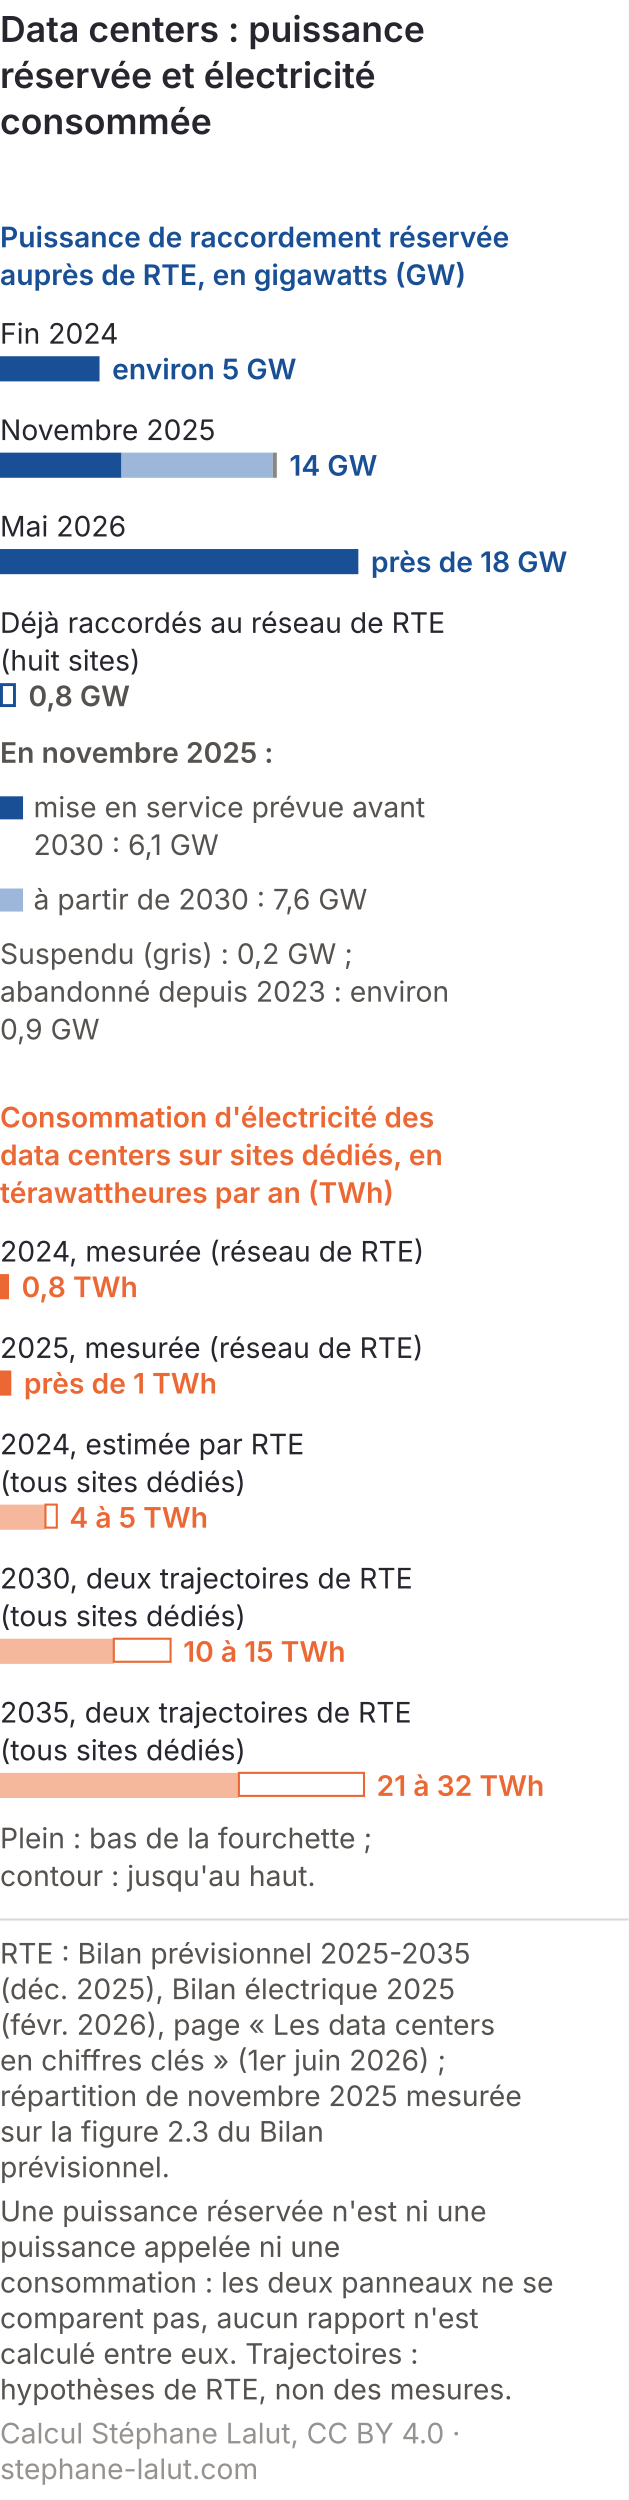
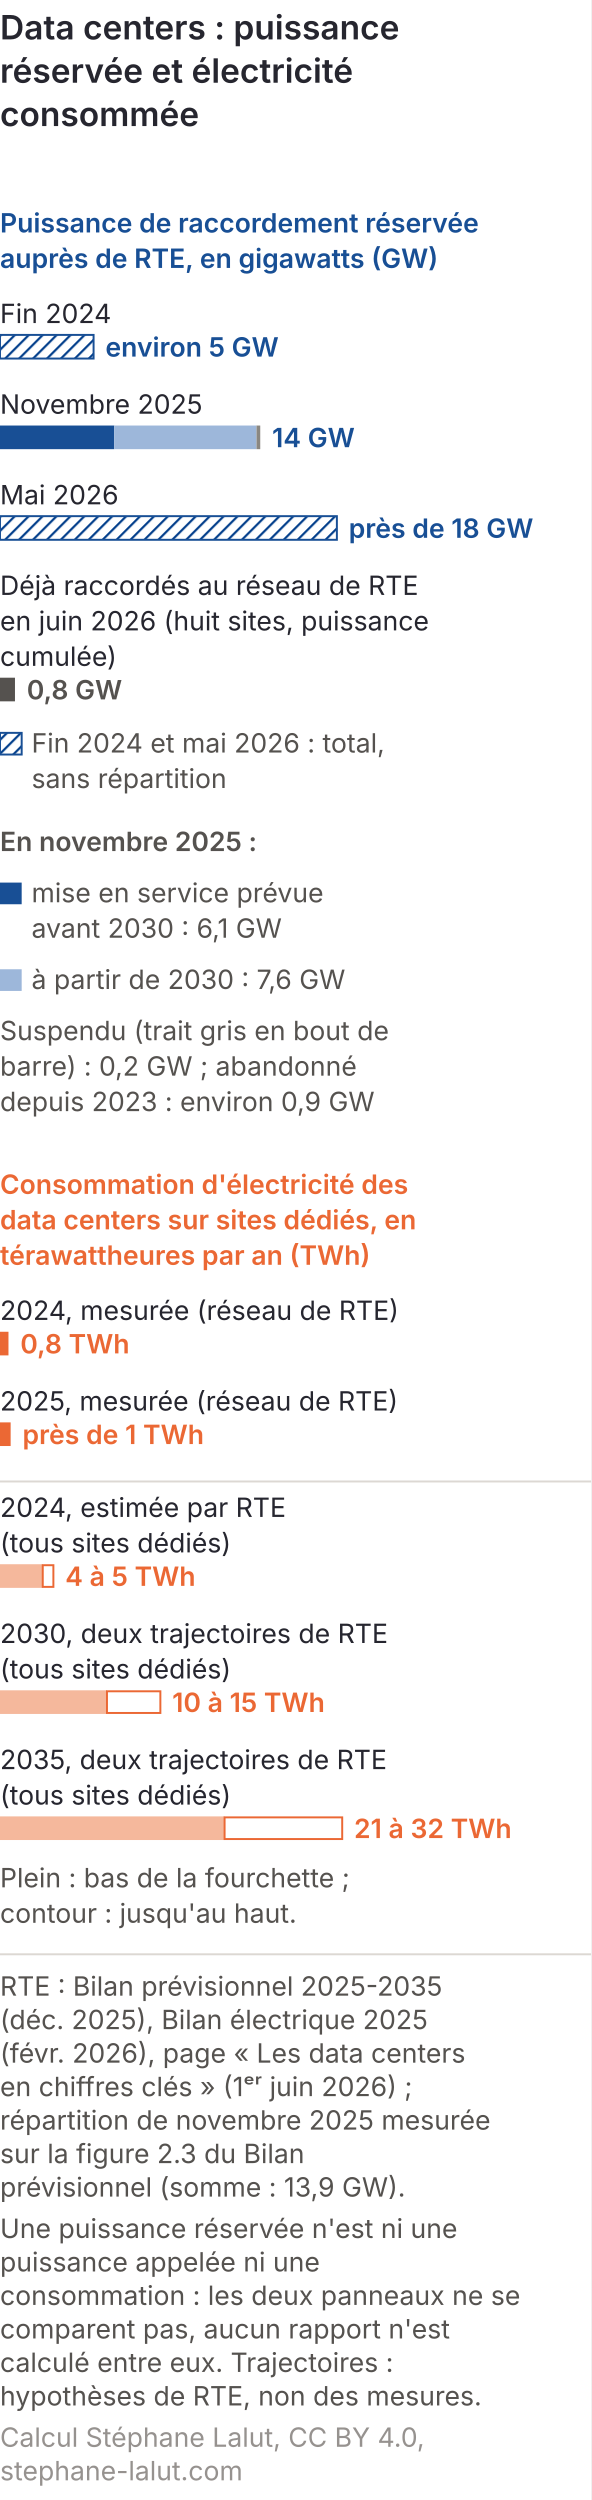
- <svg xmlns="http://www.w3.org/2000/svg" viewBox="0 0 300 1193" role="img" font-variant-numeric="tabular-nums" aria-labelledby="dtcm-t dtcm-d" font-family="Inter, 'Helvetica Neue', Arial, sans-serif">
-   <rect width="300" height="1193" fill="#ffffff" />
+ <svg xmlns="http://www.w3.org/2000/svg" viewBox="0 0 300 1269" role="img" font-variant-numeric="tabular-nums" aria-labelledby="dtcm-t dtcm-d" font-family="Inter, 'Helvetica Neue', Arial, sans-serif">
+   <rect width="300" height="1269" fill="#ffffff" />
  <text x="0" y="20" font-size="17" font-weight="600" fill="#26262f">Data centers : puissance</text>
  <text x="0" y="42" font-size="17" font-weight="600" fill="#26262f">réservée et électricité</text>
  <text x="0" y="64" font-size="17" font-weight="600" fill="#26262f">consommée</text>
+   <defs>
+     <pattern id="dtcm-hach" width="5" height="5" patternUnits="userSpaceOnUse" patternTransform="rotate(45)">
+       <rect width="5" height="5" fill="#ffffff" />
+       <line x1="0" y1="0" x2="0" y2="5" stroke="#184f95" stroke-width="2.4" />
+     </pattern>
+   </defs>
  <text x="0" y="118" font-size="13.5" font-weight="600" fill="#184f95">Puissance de raccordement réservée</text>
  <text x="0" y="136" font-size="13.5" font-weight="600" fill="#184f95">auprès de RTE, en gigawatts (GW)</text>
  <text x="0" y="164" font-size="13.5" fill="#26262f">Fin 2024</text>
-   <rect x="0.0" y="170.0" width="47.5" height="12" fill="#184f95" />
-   <text x="53.5" y="181" font-size="13.5" font-weight="600" fill="#184f95">environ 5 GW</text>
+   <rect x="0.0" y="170.0" width="47.5" height="12" fill="url(#dtcm-hach)" stroke="#184f95" stroke-width="1" />
+   <text x="53.5" y="181" font-size="13.5" font-weight="600" fill="#184f95">environ 5 GW</text>
  <text x="0" y="210" font-size="13.5" fill="#26262f">Novembre 2025</text>
  <rect x="0.0" y="216.0" width="58.0" height="12" fill="#184f95" />
  <rect x="58.0" y="216.0" width="72.2" height="12" fill="#9db7da" />
  <rect x="130.2" y="216.0" width="1.9" height="12" fill="#8a8781" />
  <text x="138.1" y="227" font-size="13.5" font-weight="600" fill="#184f95">14 GW</text>
  <text x="0" y="256" font-size="13.5" fill="#26262f">Mai 2026</text>
-   <rect x="0.0" y="262.0" width="171.0" height="12" fill="#184f95" />
-   <text x="177.0" y="273" font-size="13.5" font-weight="600" fill="#184f95">près de 18 GW</text>
+   <rect x="0.0" y="262.0" width="171.0" height="12" fill="url(#dtcm-hach)" stroke="#184f95" stroke-width="1" />
+   <text x="177.0" y="273" font-size="13.5" font-weight="600" fill="#184f95">près de 18 GW</text>
  <text x="0" y="302" font-size="13.5" fill="#26262f">Déjà raccordés au réseau de RTE</text>
-   <text x="0" y="320" font-size="13.5" fill="#26262f">(huit sites)</text>
-   <rect x="0.7" y="326.7" width="6.2" height="10" fill="#ffffff" stroke="#184f95" stroke-width="1.4" />
-   <text x="13.6" y="337" font-size="13.5" font-weight="600" fill="#55524f">0,8 GW</text>
-   <text x="0" y="364" font-size="13.5" font-weight="600" fill="#55524f">En novembre 2025 :</text>
-   <rect x="0" y="380" width="11" height="11" fill="#184f95" />
-   <text x="16" y="390" font-size="13.5" fill="#55524f">mise en service prévue avant</text>
-   <text x="16" y="408" font-size="13.5" fill="#55524f">2030 : 6,1 GW</text>
-   <rect x="0" y="424" width="11" height="11" fill="#9db7da" />
-   <text x="16" y="434" font-size="13.5" fill="#55524f">à partir de 2030 : 7,6 GW</text>
-   <text x="0" y="460" font-size="13.5" fill="#55524f">Suspendu (gris) : 0,2 GW ;</text>
-   <text x="0" y="478" font-size="13.5" fill="#55524f">abandonné depuis 2023 : environ</text>
-   <text x="0" y="496" font-size="13.5" fill="#55524f">0,9 GW</text>
-   <text x="0" y="538" font-size="13.5" font-weight="600" fill="#eb6834">Consommation d'électricité des</text>
-   <text x="0" y="556" font-size="13.5" font-weight="600" fill="#eb6834">data centers sur sites dédiés, en</text>
-   <text x="0" y="574" font-size="13.5" font-weight="600" fill="#eb6834">térawattheures par an (TWh)</text>
-   <text x="0" y="602" font-size="13.5" fill="#26262f">2024, mesurée (réseau de RTE)</text>
-   <rect x="0.0" y="608.0" width="4.3" height="12" fill="#eb6834" />
-   <text x="10.3" y="619" font-size="13.5" font-weight="600" fill="#eb6834">0,8 TWh</text>
-   <text x="0" y="648" font-size="13.5" fill="#26262f">2025, mesurée (réseau de RTE)</text>
-   <rect x="0.0" y="654.0" width="5.4" height="12" fill="#eb6834" />
-   <text x="11.4" y="665" font-size="13.5" font-weight="600" fill="#eb6834">près de 1 TWh</text>
-   <text x="0" y="694" font-size="13.5" fill="#26262f">2024, estimée par RTE</text>
-   <text x="0" y="712" font-size="13.5" fill="#26262f">(tous sites dédiés)</text>
-   <rect x="0.0" y="718.0" width="21.7" height="12" fill="#f5b89c" />
-   <rect x="21.7" y="718" width="5.4" height="11" fill="#ffffff" stroke="#eb6834" stroke-width="1" />
-   <text x="33.1" y="729" font-size="13.5" font-weight="600" fill="#eb6834">4 à 5 TWh</text>
-   <text x="0" y="758" font-size="13.5" fill="#26262f">2030, deux trajectoires de RTE</text>
-   <text x="0" y="776" font-size="13.5" fill="#26262f">(tous sites dédiés)</text>
-   <rect x="0.0" y="782.0" width="54.3" height="12" fill="#f5b89c" />
-   <rect x="54.3" y="782" width="27.1" height="11" fill="#ffffff" stroke="#eb6834" stroke-width="1" />
-   <text x="87.4" y="793" font-size="13.5" font-weight="600" fill="#eb6834">10 à 15 TWh</text>
-   <text x="0" y="822" font-size="13.5" fill="#26262f">2035, deux trajectoires de RTE</text>
-   <text x="0" y="840" font-size="13.5" fill="#26262f">(tous sites dédiés)</text>
-   <rect x="0.0" y="846.0" width="114.0" height="12" fill="#f5b89c" />
-   <rect x="114.0" y="846" width="59.7" height="11" fill="#ffffff" stroke="#eb6834" stroke-width="1" />
-   <text x="179.7" y="857" font-size="13.5" font-weight="600" fill="#eb6834">21 à 32 TWh</text>
-   <text x="0" y="882" font-size="13.5" fill="#55524f">Plein : bas de la fourchette ;</text>
-   <text x="0" y="900" font-size="13.5" fill="#55524f">contour : jusqu'au haut.</text>
-   <line x1="0" y1="916.0" x2="300" y2="916.0" stroke="#dcd8d3" />
-   <text class="pied-source" x="0" y="937.0" font-size="13.5" fill="#55524f">RTE : Bilan prévisionnel 2025-2035</text>
-   <text class="pied-source" x="0" y="954.0" font-size="13.5" fill="#55524f">(déc. 2025), Bilan électrique 2025</text>
-   <text class="pied-source" x="0" y="971.0" font-size="13.5" fill="#55524f">(févr. 2026), page « Les data centers</text>
-   <text class="pied-source" x="0" y="988.0" font-size="13.5" fill="#55524f">en chiffres clés » (1er juin 2026) ;</text>
-   <text class="pied-source" x="0" y="1005.0" font-size="13.5" fill="#55524f">répartition de novembre 2025 mesurée</text>
-   <text class="pied-source" x="0" y="1022.0" font-size="13.5" fill="#55524f">sur la figure 2.3 du Bilan</text>
-   <text class="pied-source" x="0" y="1039.0" font-size="13.5" fill="#55524f">prévisionnel.</text>
-   <text class="pied-note" x="0" y="1060.0" font-size="13.5" fill="#55524f">Une puissance réservée n'est ni une</text>
-   <text class="pied-note" x="0" y="1077.0" font-size="13.5" fill="#55524f">puissance appelée ni une</text>
-   <text class="pied-note" x="0" y="1094.0" font-size="13.5" fill="#55524f">consommation : les deux panneaux ne se</text>
-   <text class="pied-note" x="0" y="1111.0" font-size="13.5" fill="#55524f">comparent pas, aucun rapport n'est</text>
-   <text class="pied-note" x="0" y="1128.0" font-size="13.5" fill="#55524f">calculé entre eux. Trajectoires :</text>
-   <text class="pied-note" x="0" y="1145.0" font-size="13.5" fill="#55524f">hypothèses de RTE, non des mesures.</text>
-   <text class="pied-licence" x="0" y="1166.0" font-size="13.5" fill="#96928f">Calcul Stéphane Lalut, CC BY 4.0 ·</text>
-   <text class="pied-licence" x="0" y="1183.0" font-size="13.5" fill="#96928f">stephane-lalut.com</text>
+   <text x="0" y="320" font-size="13.5" fill="#26262f">en juin 2026 (huit sites, puissance</text>
+   <text x="0" y="338" font-size="13.5" fill="#26262f">cumulée)</text>
+   <rect x="0.0" y="344.0" width="7.6" height="12" fill="#55524f" />
+   <text x="13.6" y="355" font-size="13.5" font-weight="600" fill="#55524f">0,8 GW</text>
+   <rect x="0" y="372" width="11" height="11" fill="url(#dtcm-hach)" stroke="#184f95" stroke-width="1" />
+   <text x="16" y="382" font-size="13.5" fill="#55524f">Fin 2024 et mai 2026 : total,</text>
+   <text x="16" y="400" font-size="13.5" fill="#55524f">sans répartition</text>
+   <text x="0" y="432" font-size="13.5" font-weight="600" fill="#55524f">En novembre 2025 :</text>
+   <rect x="0" y="448" width="11" height="11" fill="#184f95" />
+   <text x="16" y="458" font-size="13.5" fill="#55524f">mise en service prévue</text>
+   <text x="16" y="476" font-size="13.5" fill="#55524f">avant 2030 : 6,1 GW</text>
+   <rect x="0" y="492" width="11" height="11" fill="#9db7da" />
+   <text x="16" y="502" font-size="13.5" fill="#55524f">à partir de 2030 : 7,6 GW</text>
+   <text x="0" y="528" font-size="13.5" fill="#55524f">Suspendu (trait gris en bout de</text>
+   <text x="0" y="546" font-size="13.5" fill="#55524f">barre) : 0,2 GW ; abandonné</text>
+   <text x="0" y="564" font-size="13.5" fill="#55524f">depuis 2023 : environ 0,9 GW</text>
+   <text x="0" y="606" font-size="13.5" font-weight="600" fill="#eb6834">Consommation d'électricité des</text>
+   <text x="0" y="624" font-size="13.5" font-weight="600" fill="#eb6834">data centers sur sites dédiés, en</text>
+   <text x="0" y="642" font-size="13.5" font-weight="600" fill="#eb6834">térawattheures par an (TWh)</text>
+   <text x="0" y="670" font-size="13.5" fill="#26262f">2024, mesurée (réseau de RTE)</text>
+   <rect x="0.0" y="676.0" width="4.3" height="12" fill="#eb6834" />
+   <text x="10.3" y="687" font-size="13.5" font-weight="600" fill="#eb6834">0,8 TWh</text>
+   <text x="0" y="716" font-size="13.5" fill="#26262f">2025, mesurée (réseau de RTE)</text>
+   <rect x="0.0" y="722.0" width="5.4" height="12" fill="#eb6834" />
+   <text x="11.4" y="733" font-size="13.5" font-weight="600" fill="#eb6834">près de 1 TWh</text>
+   <line x1="0" y1="752" x2="300" y2="752" stroke="#dcd8d3" />
+   <text x="0" y="770" font-size="13.5" fill="#26262f">2024, estimée par RTE</text>
+   <text x="0" y="788" font-size="13.5" fill="#26262f">(tous sites dédiés)</text>
+   <rect x="0.0" y="794.0" width="21.7" height="12" fill="#f5b89c" />
+   <rect x="21.7" y="794.5" width="5.4" height="11" fill="#ffffff" stroke="#eb6834" stroke-width="1" />
+   <text x="33.1" y="805" font-size="13.5" font-weight="600" fill="#eb6834">4 à 5 TWh</text>
+   <text x="0" y="834" font-size="13.5" fill="#26262f">2030, deux trajectoires de RTE</text>
+   <text x="0" y="852" font-size="13.5" fill="#26262f">(tous sites dédiés)</text>
+   <rect x="0.0" y="858.0" width="54.3" height="12" fill="#f5b89c" />
+   <rect x="54.3" y="858.5" width="27.1" height="11" fill="#ffffff" stroke="#eb6834" stroke-width="1" />
+   <text x="87.4" y="869" font-size="13.5" font-weight="600" fill="#eb6834">10 à 15 TWh</text>
+   <text x="0" y="898" font-size="13.5" fill="#26262f">2035, deux trajectoires de RTE</text>
+   <text x="0" y="916" font-size="13.5" fill="#26262f">(tous sites dédiés)</text>
+   <rect x="0.0" y="922.0" width="114.0" height="12" fill="#f5b89c" />
+   <rect x="114.0" y="922.5" width="59.7" height="11" fill="#ffffff" stroke="#eb6834" stroke-width="1" />
+   <text x="179.7" y="933" font-size="13.5" font-weight="600" fill="#eb6834">21 à 32 TWh</text>
+   <text x="0" y="958" font-size="13.5" fill="#55524f">Plein : bas de la fourchette ;</text>
+   <text x="0" y="976" font-size="13.5" fill="#55524f">contour : jusqu'au haut.</text>
+   <line x1="0" y1="992.0" x2="300" y2="992.0" stroke="#dcd8d3" />
+   <text class="pied-source" x="0" y="1013.0" font-size="13.5" fill="#55524f">RTE : Bilan prévisionnel 2025-2035</text>
+   <text class="pied-source" x="0" y="1030.0" font-size="13.5" fill="#55524f">(déc. 2025), Bilan électrique 2025</text>
+   <text class="pied-source" x="0" y="1047.0" font-size="13.5" fill="#55524f">(févr. 2026), page « Les data centers</text>
+   <text class="pied-source" x="0" y="1064.0" font-size="13.5" fill="#55524f">en chiffres clés » (1ᵉʳ juin 2026) ;</text>
+   <text class="pied-source" x="0" y="1081.0" font-size="13.5" fill="#55524f">répartition de novembre 2025 mesurée</text>
+   <text class="pied-source" x="0" y="1098.0" font-size="13.5" fill="#55524f">sur la figure 2.3 du Bilan</text>
+   <text class="pied-source" x="0" y="1115.0" font-size="13.5" fill="#55524f">prévisionnel (somme : 13,9 GW).</text>
+   <text class="pied-note" x="0" y="1136.0" font-size="13.5" fill="#55524f">Une puissance réservée n'est ni une</text>
+   <text class="pied-note" x="0" y="1153.0" font-size="13.5" fill="#55524f">puissance appelée ni une</text>
+   <text class="pied-note" x="0" y="1170.0" font-size="13.5" fill="#55524f">consommation : les deux panneaux ne se</text>
+   <text class="pied-note" x="0" y="1187.0" font-size="13.5" fill="#55524f">comparent pas, aucun rapport n'est</text>
+   <text class="pied-note" x="0" y="1204.0" font-size="13.5" fill="#55524f">calculé entre eux. Trajectoires :</text>
+   <text class="pied-note" x="0" y="1221.0" font-size="13.5" fill="#55524f">hypothèses de RTE, non des mesures.</text>
+   <text class="pied-licence" x="0" y="1242.0" font-size="13.5" fill="#96928f">Calcul Stéphane Lalut, CC BY 4.0,</text>
+   <text class="pied-licence" x="0" y="1259.0" font-size="13.5" fill="#96928f">stephane-lalut.com</text>
</svg>
